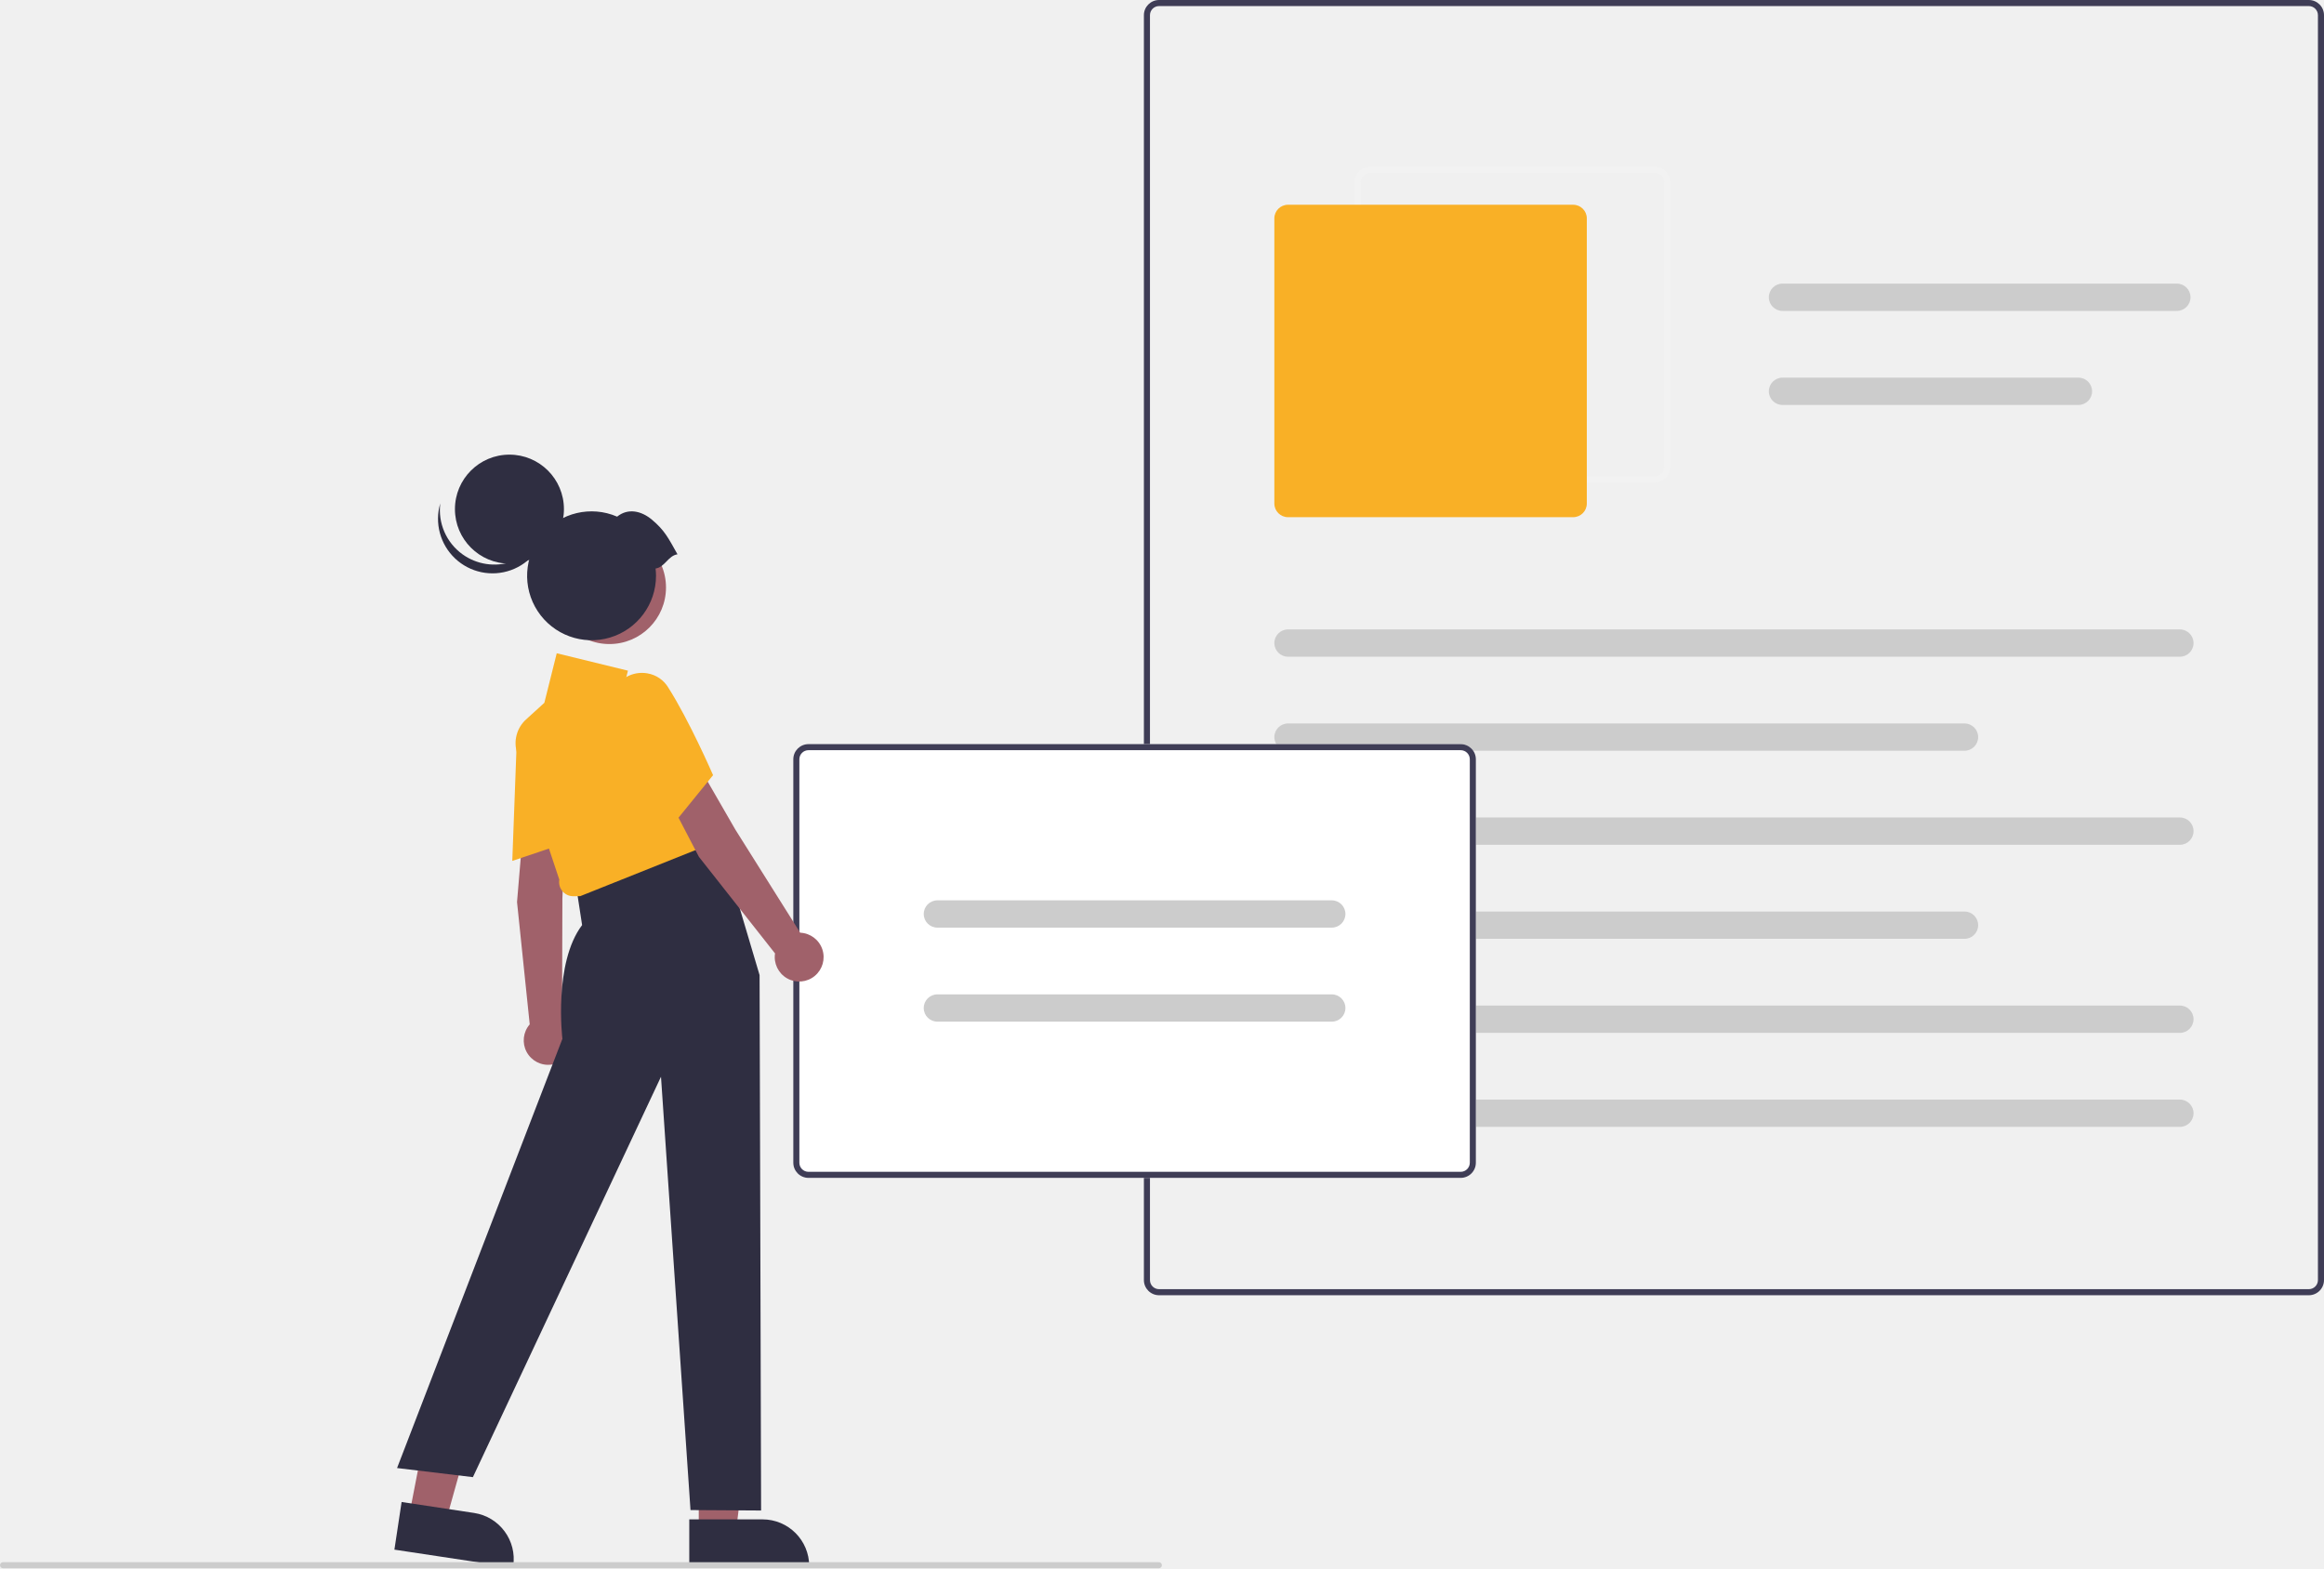
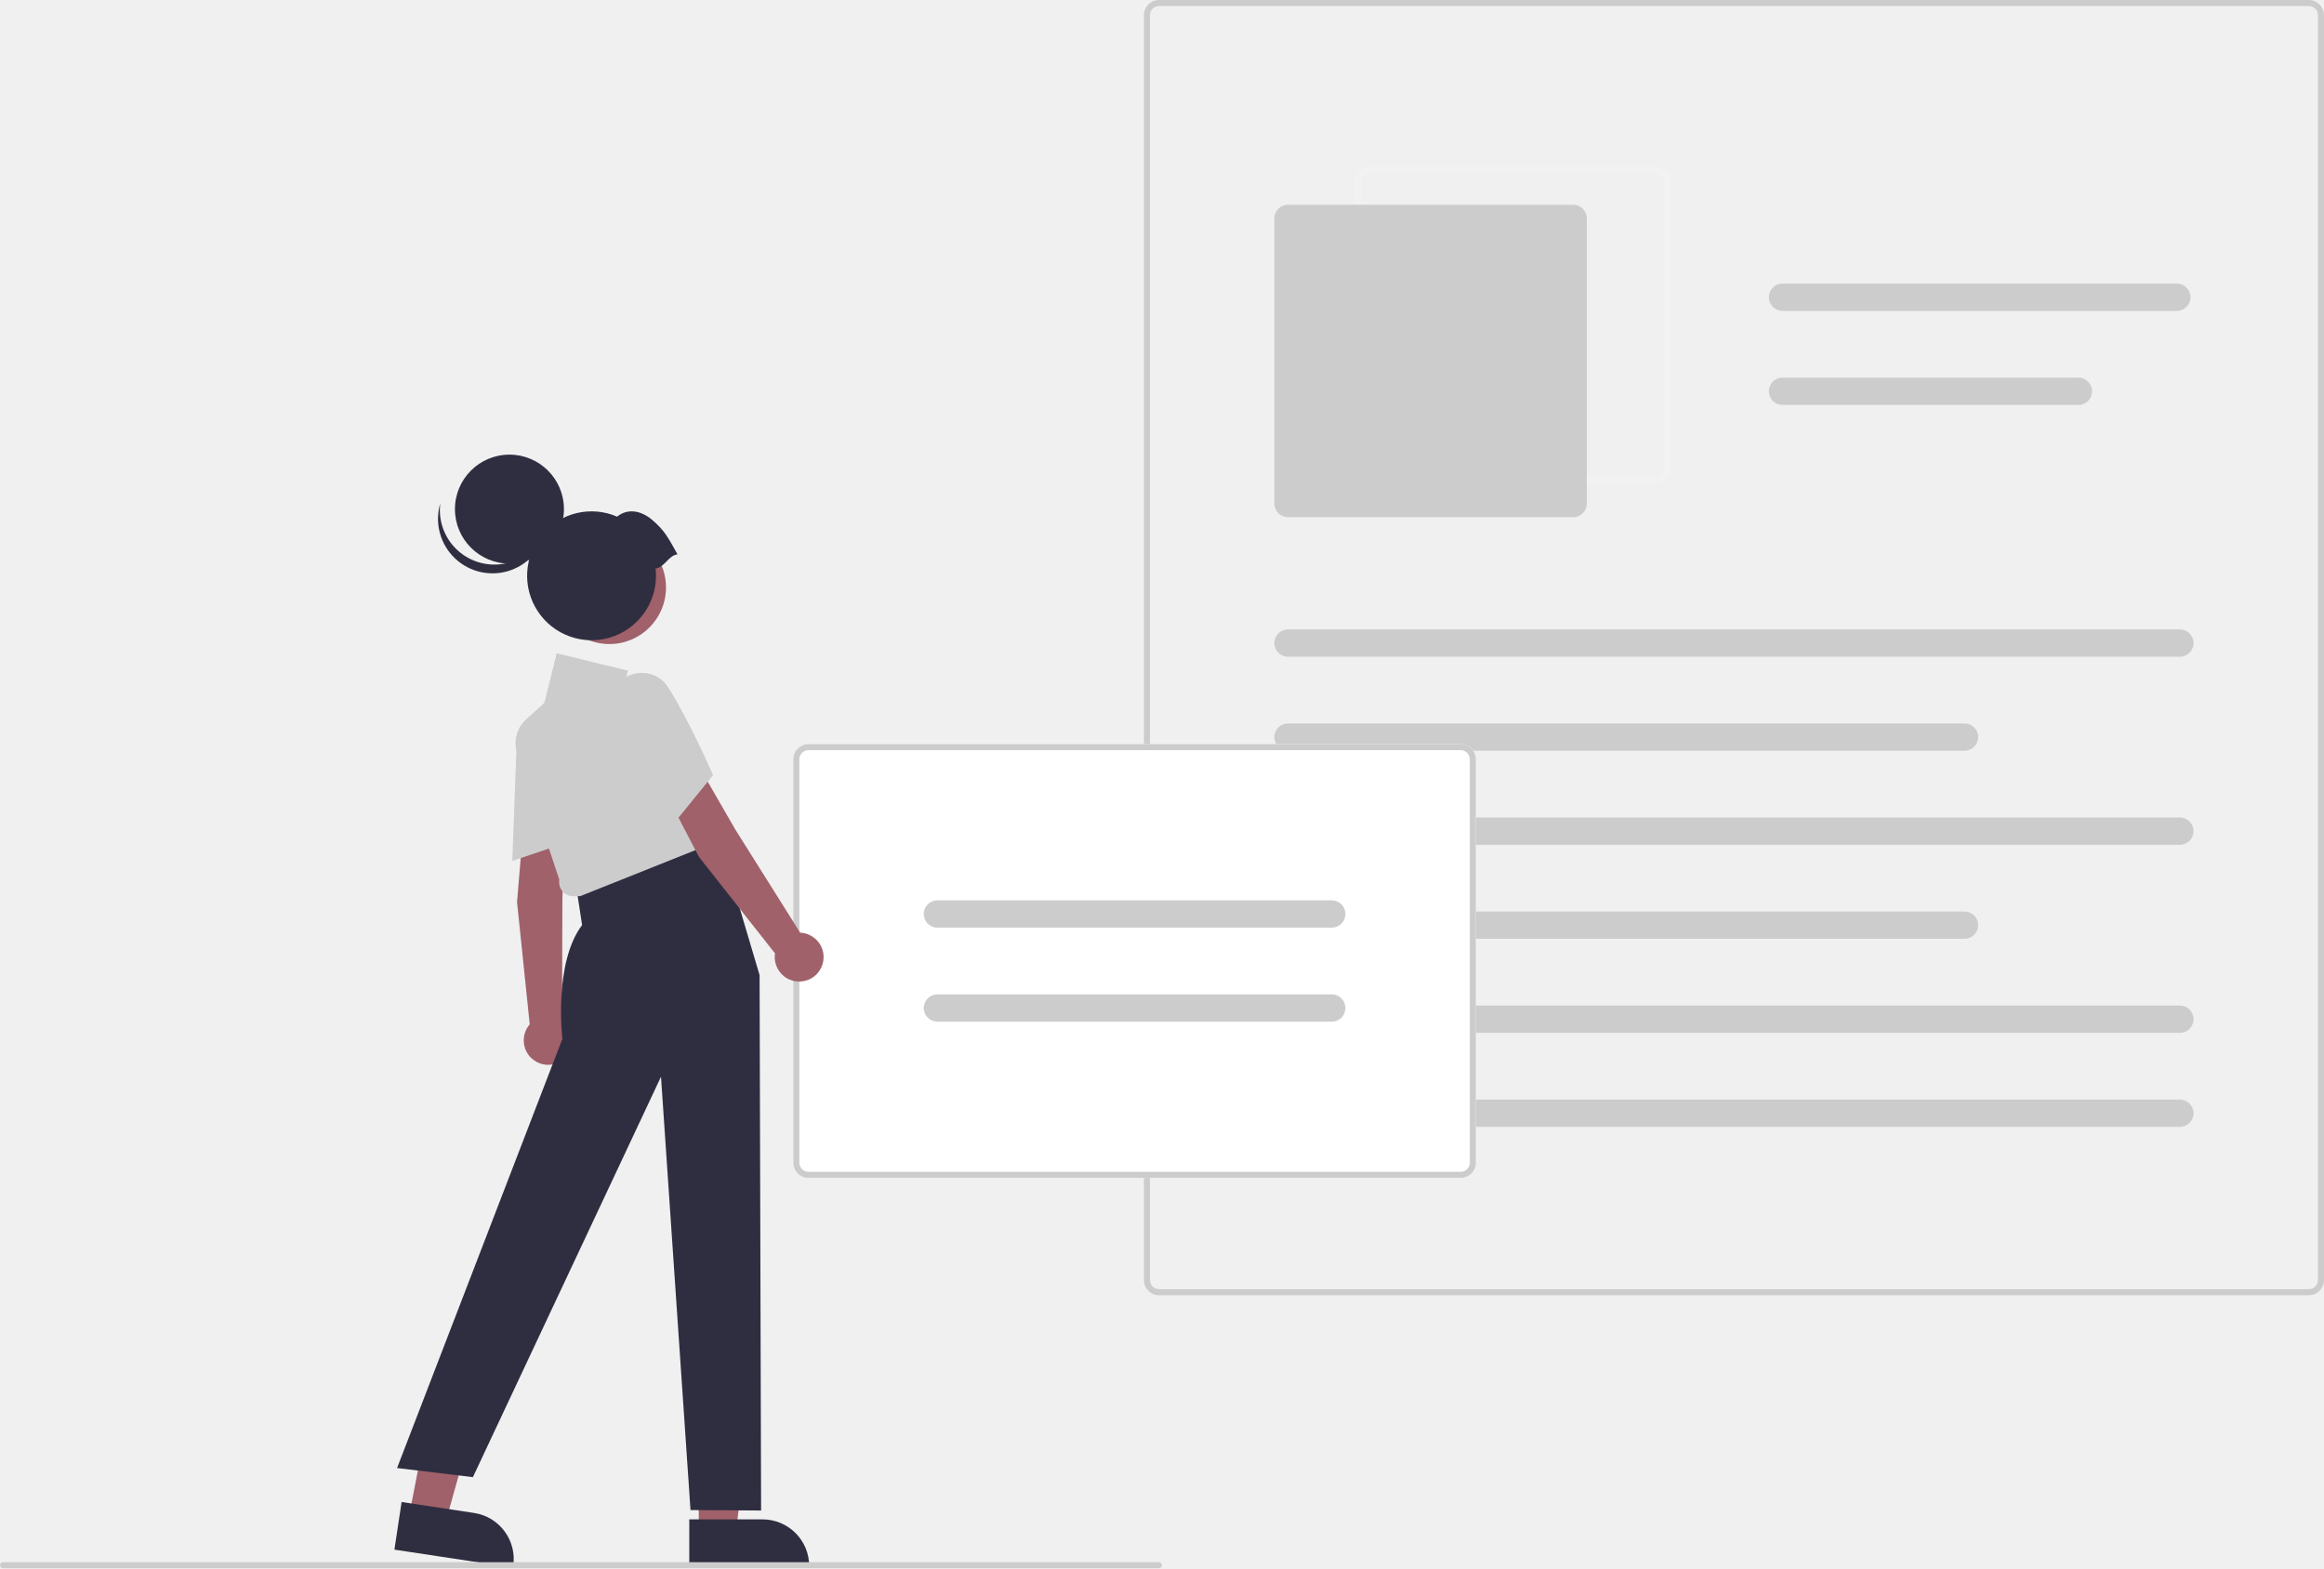
<svg xmlns="http://www.w3.org/2000/svg" data-name="Layer 1" width="766.067" height="517" viewBox="0 0 766.067 517">
-   <path d="M978.033,618.5h-379a5.006,5.006,0,0,1-5-5v-417a5.006,5.006,0,0,1,5-5h379a5.006,5.006,0,0,1,5,5v417A5.006,5.006,0,0,1,978.033,618.5Zm-379-425a3.003,3.003,0,0,0-3,3v417a3.003,3.003,0,0,0,3,3h379a3.003,3.003,0,0,0,3-3v-417a3.003,3.003,0,0,0-3-3Z" transform="translate(-216.9665 -191.5)" fill="#3f3d56" />
+   <path d="M978.033,618.5h-379a5.006,5.006,0,0,1-5-5v-417a5.006,5.006,0,0,1,5-5h379a5.006,5.006,0,0,1,5,5v417A5.006,5.006,0,0,1,978.033,618.5Zm-379-425a3.003,3.003,0,0,0-3,3v417a3.003,3.003,0,0,0,3,3h379a3.003,3.003,0,0,0,3-3v-417a3.003,3.003,0,0,0-3-3Z" transform="translate(-216.9665 -191.5)" fill="#ccc" />
  <path d="M762.533,350.5h-94a5.006,5.006,0,0,1-5-5v-94a5.006,5.006,0,0,1,5-5h94a5.006,5.006,0,0,1,5,5v94A5.006,5.006,0,0,1,762.533,350.5Zm-94-102a3.003,3.003,0,0,0-3,3v94a3.003,3.003,0,0,0,3,3h94a3.003,3.003,0,0,0,3-3v-94a3.003,3.003,0,0,0-3-3Z" transform="translate(-216.9665 -191.5)" fill="#f2f2f2" />
-   <path d="M735.533,362h-94a4.505,4.505,0,0,1-4.5-4.5v-94a4.505,4.505,0,0,1,4.5-4.5h94a4.505,4.505,0,0,1,4.5,4.5v94A4.505,4.505,0,0,1,735.533,362Z" transform="translate(-216.9665 -191.5)" fill="#f9b026" />
+   <path d="M735.533,362h-94a4.505,4.505,0,0,1-4.5-4.5v-94a4.505,4.505,0,0,1,4.5-4.5h94a4.505,4.505,0,0,1,4.5,4.5v94A4.505,4.505,0,0,1,735.533,362Z" transform="translate(-216.9665 -191.5)" fill="#ccc" />
  <path d="M935.533,408h-294a4.5,4.5,0,0,1,0-9h294a4.5,4.5,0,1,1,0,9Z" transform="translate(-216.9665 -191.5)" fill="#ccc" />
  <path d="M864.533,439h-223a4.5,4.5,0,0,1,0-9h223a4.5,4.5,0,1,1,0,9Z" transform="translate(-216.9665 -191.5)" fill="#ccc" />
  <path d="M934.533,294h-130a4.5,4.5,0,0,1,0-9h130a4.5,4.5,0,1,1,0,9Z" transform="translate(-216.9665 -191.5)" fill="#ccc" />
  <path d="M902.09,325h-97.556a4.5,4.5,0,0,1,0-9h97.556a4.5,4.5,0,0,1,0,9Z" transform="translate(-216.9665 -191.5)" fill="#ccc" />
  <path d="M935.533,470h-294a4.5,4.5,0,0,1,0-9h294a4.5,4.5,0,1,1,0,9Z" transform="translate(-216.9665 -191.5)" fill="#ccc" />
  <path d="M864.533,501h-223a4.5,4.5,0,0,1,0-9h223a4.5,4.5,0,1,1,0,9Z" transform="translate(-216.9665 -191.5)" fill="#ccc" />
  <path d="M935.533,532h-294a4.5,4.5,0,0,1,0-9h294a4.5,4.5,0,1,1,0,9Z" transform="translate(-216.9665 -191.5)" fill="#ccc" />
  <path d="M935.533,563h-294a4.5,4.5,0,0,1,0-9h294a4.5,4.5,0,1,1,0,9Z" transform="translate(-216.9665 -191.5)" fill="#ccc" />
  <path d="M698.463,579.811h-215a5.006,5.006,0,0,1-5-5v-133a5.006,5.006,0,0,1,5-5h215a5.006,5.006,0,0,1,5,5v133A5.006,5.006,0,0,1,698.463,579.811Z" transform="translate(-216.9665 -191.5)" fill="#fff" />
-   <path d="M698.463,579.811h-215a5.006,5.006,0,0,1-5-5v-133a5.006,5.006,0,0,1,5-5h215a5.006,5.006,0,0,1,5,5v133A5.006,5.006,0,0,1,698.463,579.811Zm-215-141a3.003,3.003,0,0,0-3,3v133a3.003,3.003,0,0,0,3,3h215a3.003,3.003,0,0,0,3-3v-133a3.003,3.003,0,0,0-3-3Z" transform="translate(-216.9665 -191.5)" fill="#3f3d56" />
+   <path d="M698.463,579.811h-215a5.006,5.006,0,0,1-5-5v-133a5.006,5.006,0,0,1,5-5h215a5.006,5.006,0,0,1,5,5v133A5.006,5.006,0,0,1,698.463,579.811Zm-215-141a3.003,3.003,0,0,0-3,3v133a3.003,3.003,0,0,0,3,3h215a3.003,3.003,0,0,0,3-3v-133a3.003,3.003,0,0,0-3-3Z" transform="translate(-216.9665 -191.5)" fill="#ccc" />
  <path d="M655.963,497.311h-130a4.5,4.5,0,0,1,0-9h130a4.5,4.5,0,0,1,0,9Z" transform="translate(-216.9665 -191.5)" fill="#ccc" />
  <path d="M655.963,528.311h-130a4.5,4.5,0,0,1,0-9h130a4.5,4.5,0,0,1,0,9Z" transform="translate(-216.9665 -191.5)" fill="#ccc" />
  <polygon points="230.335 504.891 242.595 504.891 248.427 457.603 230.333 457.604 230.335 504.891" fill="#a0616a" />
  <path d="M444.174,692.389l24.144-.001h.001a15.387,15.387,0,0,1,15.386,15.386v.5l-39.531.001Z" transform="translate(-216.9665 -191.5)" fill="#2f2e41" />
  <polygon points="134.876 499.584 146.998 501.416 159.834 455.532 143.943 452.828 134.876 499.584" fill="#a0616a" />
  <path d="M349.349,686.659l23.873,3.608.001 0a15.387,15.387,0,0,1,12.914,17.513l-.075.494-39.087-5.908Z" transform="translate(-216.9665 -191.5)" fill="#2f2e41" />
  <path d="M389.643,462.043l13.612,3.567-.906,22.069-.112,40.182a8.053,8.053,0,1,1-10.657,1.339l-4.183-40.329Z" transform="translate(-216.9665 -191.5)" fill="#a0616a" />
-   <path d="M387.273,436.765a11.112,11.112,0,0,1,6.869-9.882,10.389,10.389,0,0,1,11.245,1.809,9.905,9.905,0,0,1,3.302,7.66c.036,12.929-2.883,31.773-2.912,31.962l-.047.3-19.897,6.7Z" transform="translate(-216.9665 -191.5)" fill="#f9b026" />
+   <path d="M387.273,436.765a11.112,11.112,0,0,1,6.869-9.882,10.389,10.389,0,0,1,11.245,1.809,9.905,9.905,0,0,1,3.302,7.66c.036,12.929-2.883,31.773-2.912,31.962l-.047.3-19.897,6.7Z" transform="translate(-216.9665 -191.5)" fill="#ccc" />
  <path d="M422.85,473.465l30.433-7.878,14.067,47.378.5,176.5-23.272-.146-9.728-142.854-62,132-25-3,54.5-141.5s-3-25,6.5-37.5l-2-13Z" transform="translate(-216.9665 -191.5)" fill="#2f2e41" />
-   <path d="M402.329,485.252a4.663,4.663,0,0,1-.995-3.751l-13.881-41.645a10.595,10.595,0,0,1,2.922-11.183l6.026-5.478,4.084-16.335,23.471,5.737-1.934,7.735,10.623-1.931,22.374,49.832-46.768,18.693-2.303.036A4.662,4.662,0,0,1,402.329,485.252Z" transform="translate(-216.9665 -191.5)" fill="#f9b026" />
+   <path d="M402.329,485.252a4.663,4.663,0,0,1-.995-3.751l-13.881-41.645a10.595,10.595,0,0,1,2.922-11.183l6.026-5.478,4.084-16.335,23.471,5.737-1.934,7.735,10.623-1.931,22.374,49.832-46.768,18.693-2.303.036A4.662,4.662,0,0,1,402.329,485.252Z" transform="translate(-216.9665 -191.5)" fill="#ccc" />
  <path d="M434.907,450.091l13.411-4.262,11.031,19.136L480.733,498.984a8.053,8.053,0,1,1-8.291,6.828l-25.092-31.848Z" transform="translate(-216.9665 -191.5)" fill="#a0616a" />
-   <path d="M419.392,429.992a11.111,11.111,0,0,1,.523-12.022,10.394,10.394,0,0,1,10.471-4.482,9.905,9.905,0,0,1,6.885,4.709c6.941,10.907,14.547,28.395,14.623,28.569l.121.278L438.781,463.342Z" transform="translate(-216.9665 -191.5)" fill="#f9b026" />
+   <path d="M419.392,429.992a11.111,11.111,0,0,1,.523-12.022,10.394,10.394,0,0,1,10.471-4.482,9.905,9.905,0,0,1,6.885,4.709c6.941,10.907,14.547,28.395,14.623,28.569l.121.278L438.781,463.342Z" transform="translate(-216.9665 -191.5)" fill="#ccc" />
  <circle cx="200.884" cy="193.673" r="18.649" fill="#a0616a" />
  <circle cx="167.928" cy="167.843" r="17.964" fill="#2f2e41" />
  <path d="M369.4,374.218a17.965,17.965,0,0,0,27.741-9.432,17.965,17.965,0,1,1-35.042-7.367A17.958,17.958,0,0,0,369.4,374.218Z" transform="translate(-216.9665 -191.5)" fill="#2f2e41" />
  <path d="M440.292,374.238c-3.136-5.614-4.336-7.96-8.379-11.374-3.576-3.019-7.974-3.906-11.521-1.045A21.245,21.245,0,1,0,433.21,381.32a21.421,21.421,0,0,0-.145-2.402C436.149,378.485,437.209,374.671,440.292,374.238Z" transform="translate(-216.9665 -191.5)" fill="#2f2e41" />
  <path d="M598.967,708.5h-381a1,1,0,0,1,0-2h381a1,1,0,0,1,0,2Z" transform="translate(-216.9665 -191.5)" fill="#ccc" />
</svg>
